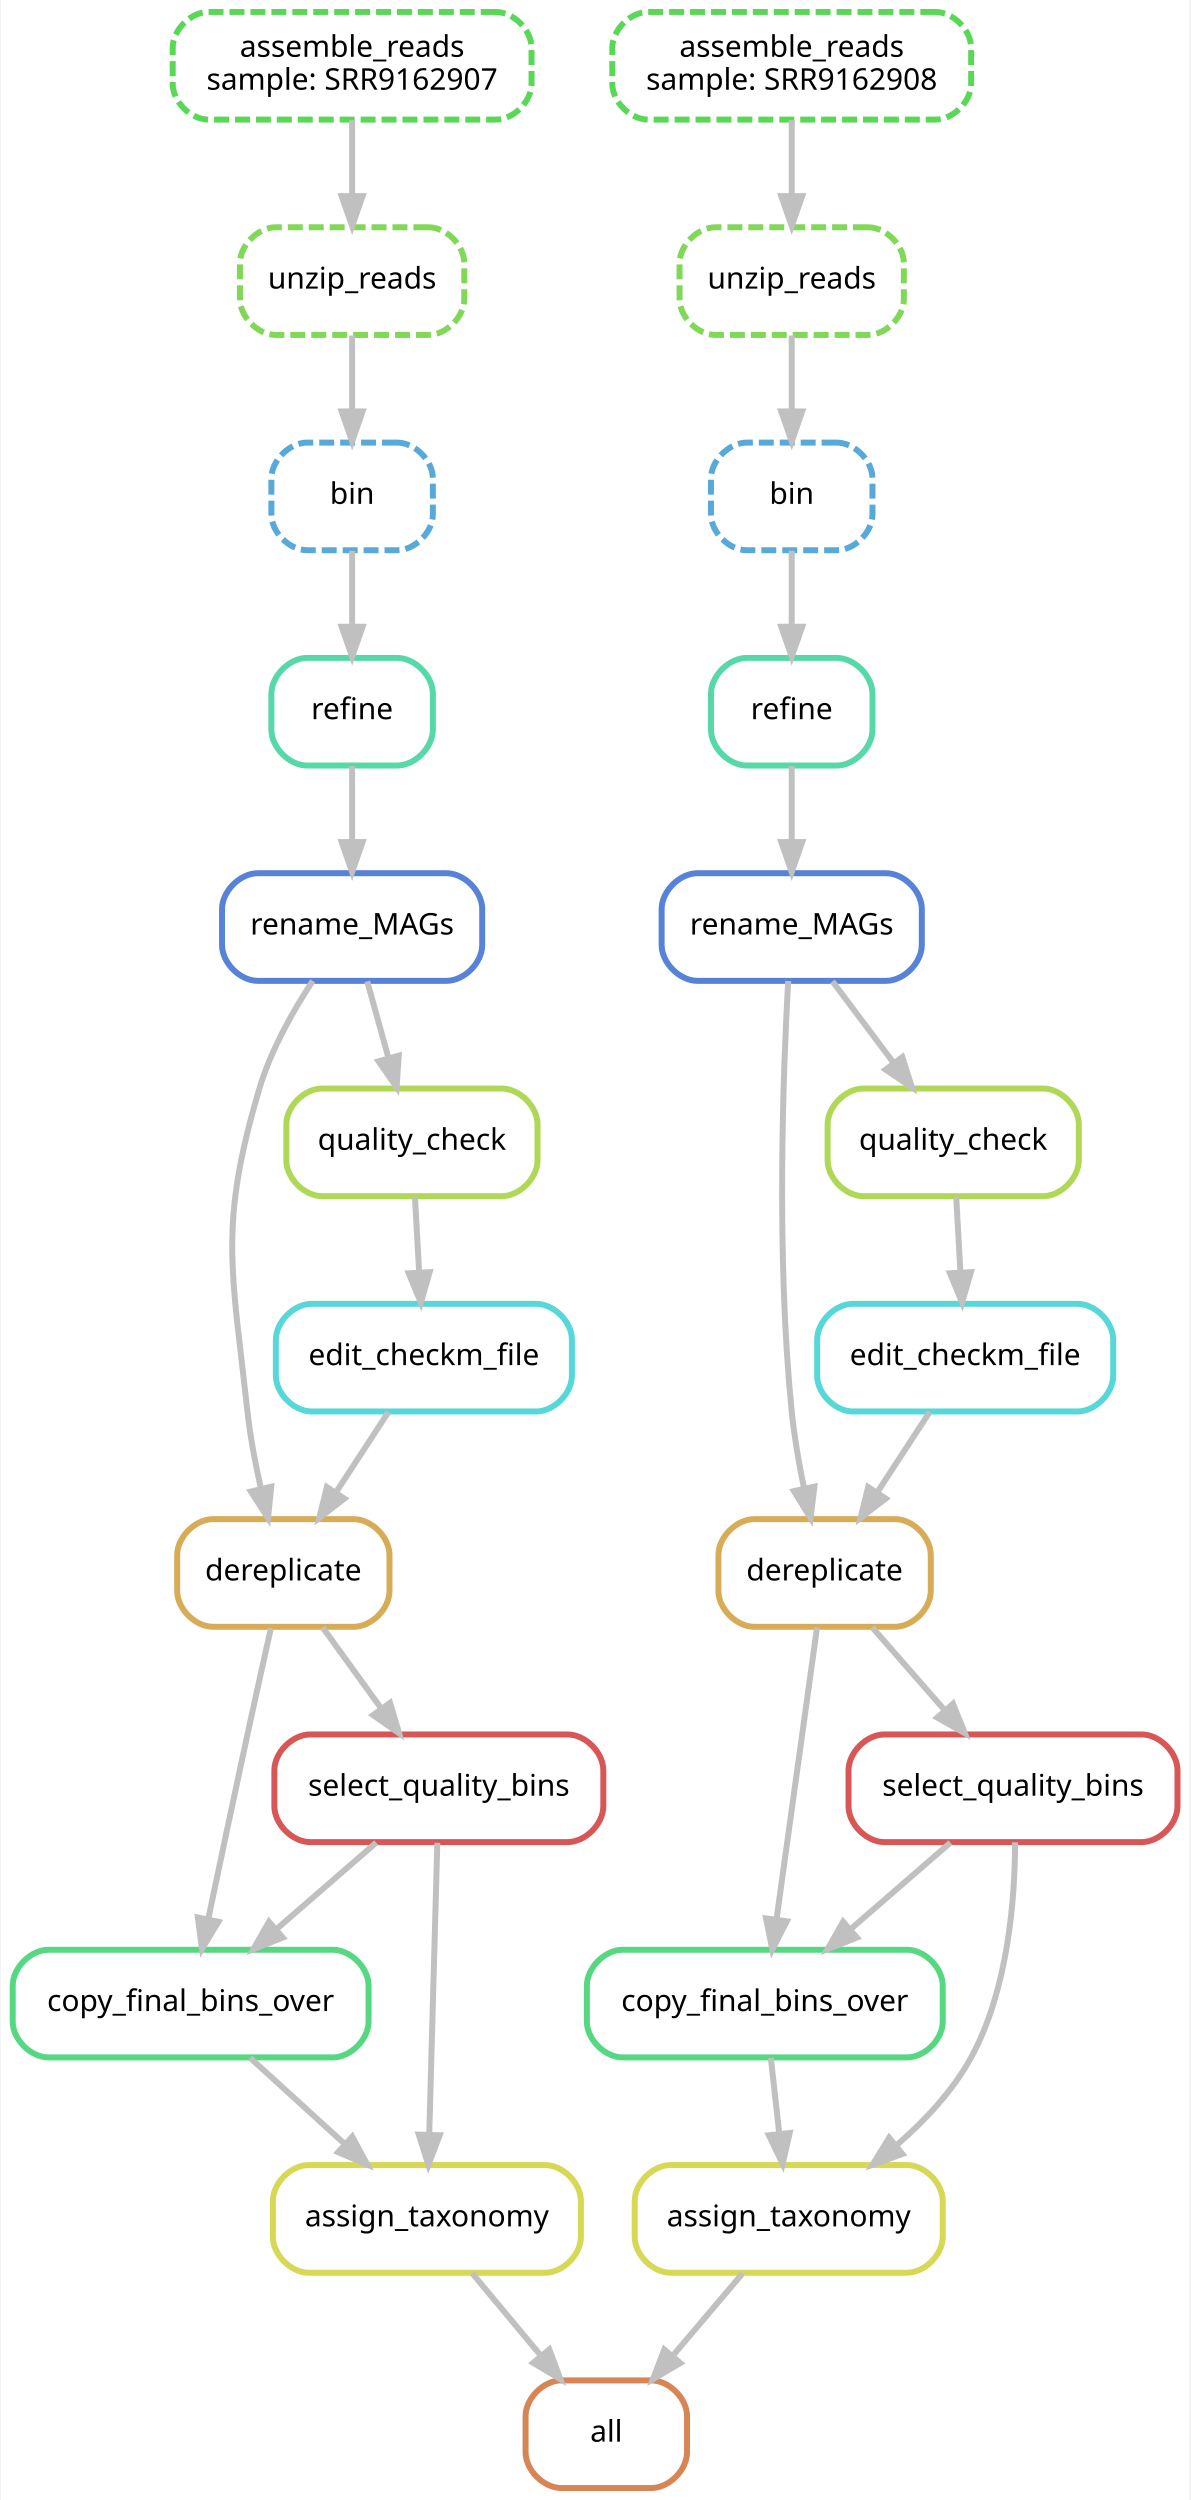
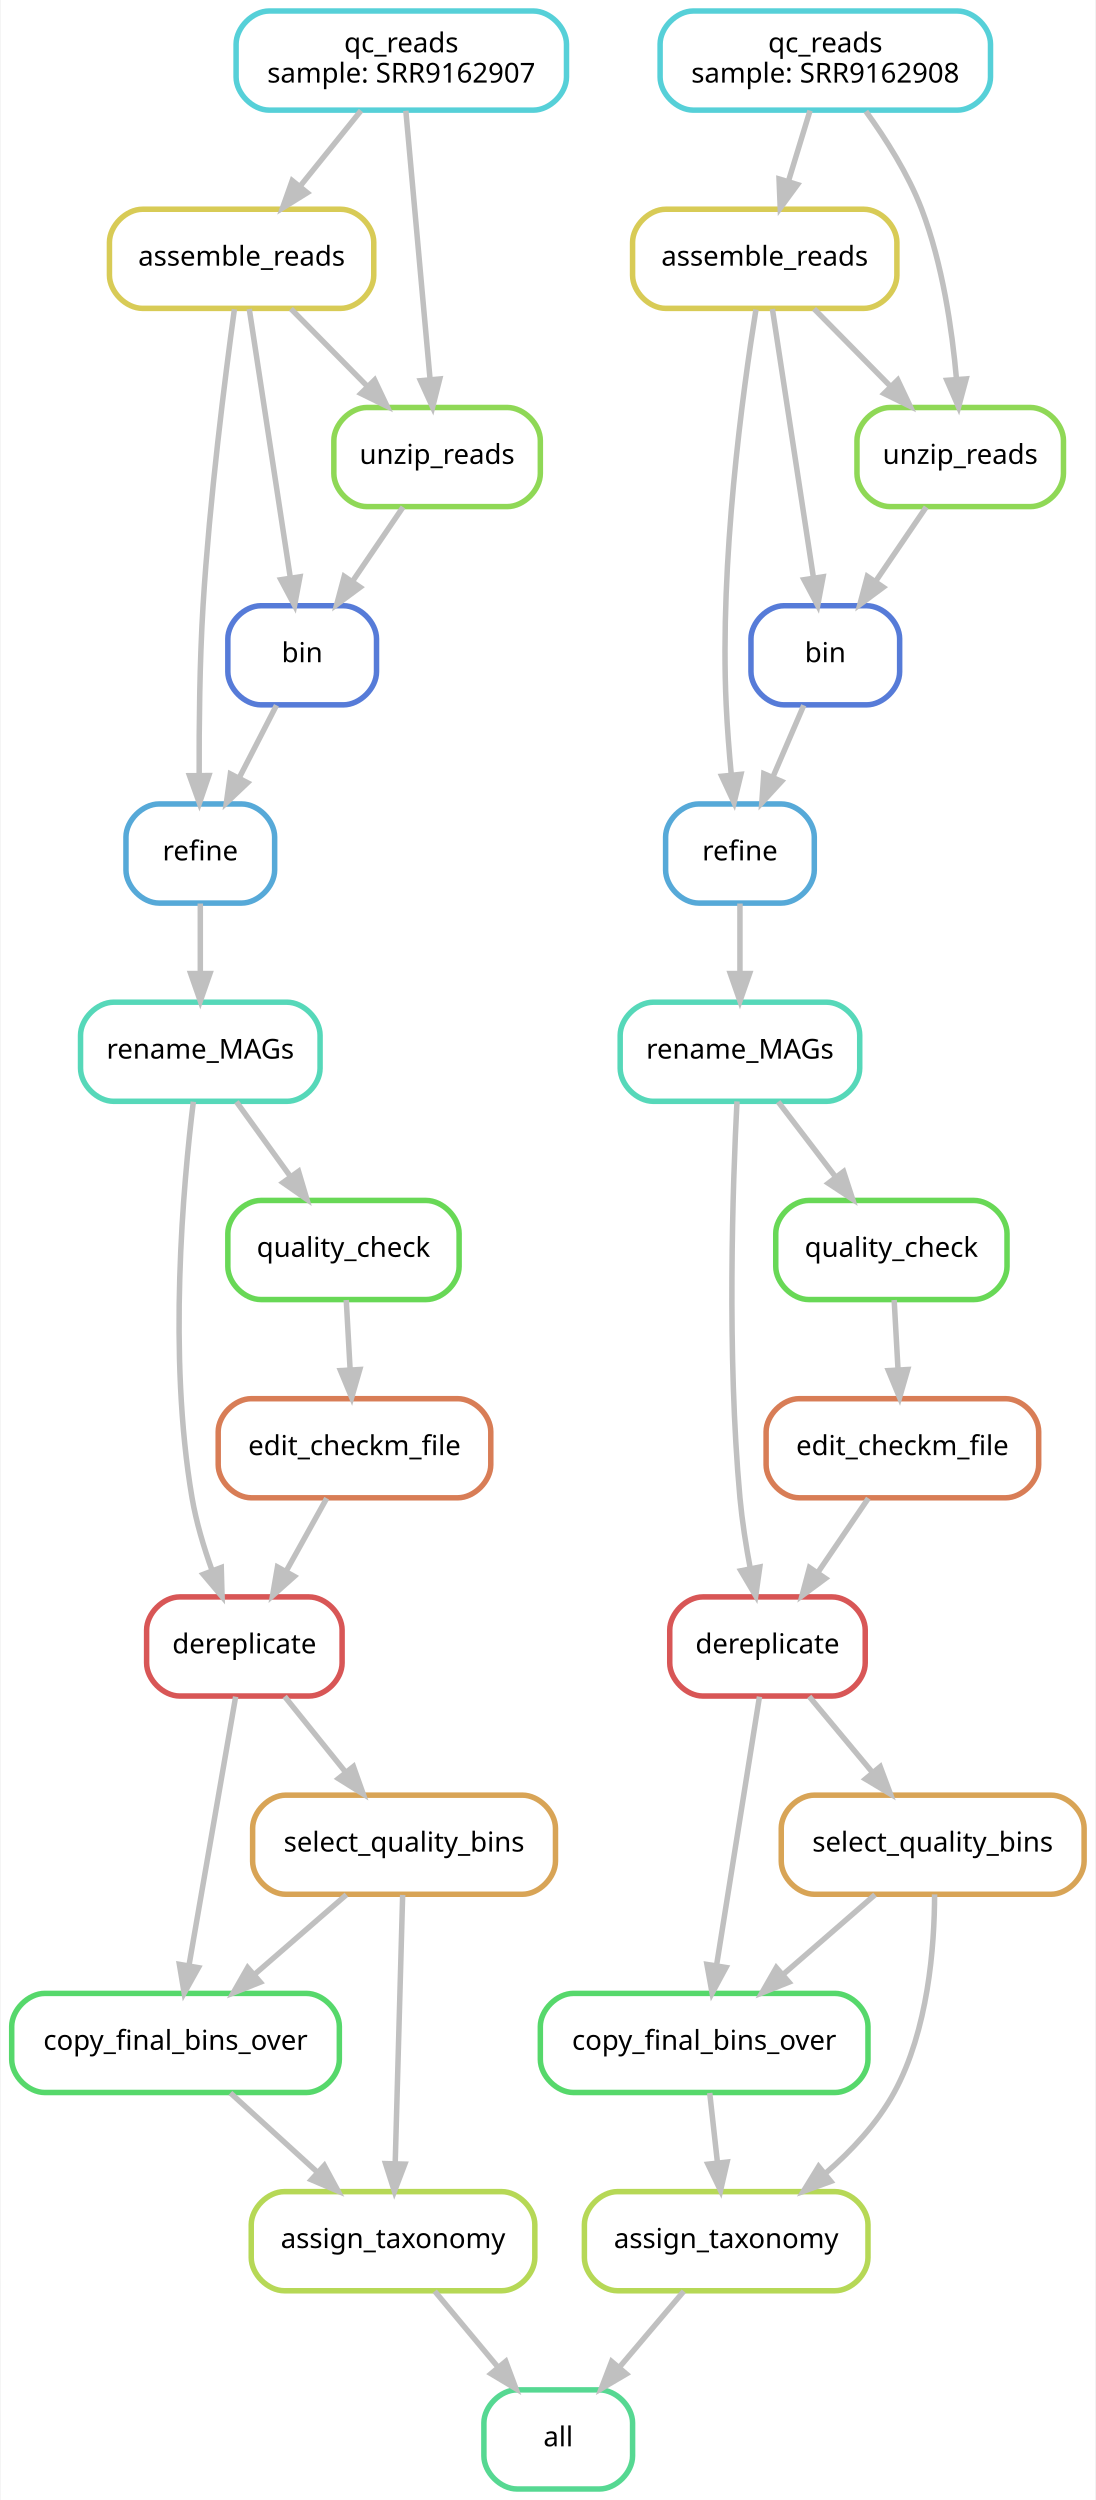
- <svg xmlns="http://www.w3.org/2000/svg" width="398pt" height="836pt" viewBox="0.00 0.00 397.50 836.00">
-   <g id="graph0" class="graph" transform="scale(1 1) rotate(0) translate(4 832)">
-     <polygon fill="#ffffff" stroke="transparent" points="-4,4 -4,-832 393.5,-832 393.5,4 -4,4" />
+ <svg xmlns="http://www.w3.org/2000/svg" width="398pt" height="908pt" viewBox="0.00 0.00 397.50 908.00">
+   <g id="graph0" class="graph" transform="scale(1 1) rotate(0) translate(4 904)">
+     <polygon fill="#ffffff" stroke="transparent" points="-4,4 -4,-904 393.5,-904 393.5,4 -4,4" />
    <g id="node1" class="node">
-       <path fill="none" stroke="#d88556" stroke-width="2" d="M213.5,-36C213.5,-36 183.5,-36 183.5,-36 177.5,-36 171.5,-30 171.5,-24 171.5,-24 171.5,-12 171.5,-12 171.5,-6 177.5,0 183.5,0 183.5,0 213.5,0 213.5,0 219.5,0 225.5,-6 225.5,-12 225.5,-12 225.5,-24 225.5,-24 225.5,-30 219.5,-36 213.5,-36" />
+       <path fill="none" stroke="#56d892" stroke-width="2" d="M213.5,-36C213.5,-36 183.5,-36 183.5,-36 177.5,-36 171.5,-30 171.5,-24 171.5,-24 171.5,-12 171.5,-12 171.5,-6 177.5,0 183.5,0 183.5,0 213.5,0 213.5,0 219.5,0 225.5,-6 225.5,-12 225.5,-12 225.5,-24 225.5,-24 225.5,-30 219.5,-36 213.5,-36" />
      <text text-anchor="middle" x="198.5" y="-15.5" font-family="sans" font-size="10.00" fill="#000000">all</text>
    </g>
    <g id="node2" class="node">
-       <path fill="none" stroke="#d6d856" stroke-width="2" d="M178,-108C178,-108 99,-108 99,-108 93,-108 87,-102 87,-96 87,-96 87,-84 87,-84 87,-78 93,-72 99,-72 99,-72 178,-72 178,-72 184,-72 190,-78 190,-84 190,-84 190,-96 190,-96 190,-102 184,-108 178,-108" />
+       <path fill="none" stroke="#b6d856" stroke-width="2" d="M178,-108C178,-108 99,-108 99,-108 93,-108 87,-102 87,-96 87,-96 87,-84 87,-84 87,-78 93,-72 99,-72 99,-72 178,-72 178,-72 184,-72 190,-78 190,-84 190,-84 190,-96 190,-96 190,-102 184,-108 178,-108" />
      <text text-anchor="middle" x="138.5" y="-87.5" font-family="sans" font-size="10.00" fill="#000000">assign_taxonomy</text>
    </g>
    <g id="edge1" class="edge">
      <path fill="none" stroke="#c0c0c0" stroke-width="2" d="M153.641,-71.831C160.622,-63.454 169.039,-53.353 176.688,-44.175" />
      <polygon fill="#c0c0c0" stroke="#c0c0c0" stroke-width="2" points="179.442,-46.336 183.156,-36.413 174.065,-41.855 179.442,-46.336" />
    </g>
    <g id="node3" class="node">
-       <path fill="none" stroke="#56d882" stroke-width="2" d="M107,-180C107,-180 12,-180 12,-180 6,-180 0,-174 0,-168 0,-168 0,-156 0,-156 0,-150 6,-144 12,-144 12,-144 107,-144 107,-144 113,-144 119,-150 119,-156 119,-156 119,-168 119,-168 119,-174 113,-180 107,-180" />
+       <path fill="none" stroke="#56d86b" stroke-width="2" d="M107,-180C107,-180 12,-180 12,-180 6,-180 0,-174 0,-168 0,-168 0,-156 0,-156 0,-150 6,-144 12,-144 12,-144 107,-144 107,-144 113,-144 119,-150 119,-156 119,-156 119,-168 119,-168 119,-174 113,-180 107,-180" />
      <text text-anchor="middle" x="59.5" y="-159.5" font-family="sans" font-size="10.00" fill="#000000">copy_final_bins_over</text>
    </g>
    <g id="edge3" class="edge">
      <path fill="none" stroke="#c0c0c0" stroke-width="2" d="M79.435,-143.831C88.978,-135.134 100.56,-124.578 110.931,-115.126" />
      <polygon fill="#c0c0c0" stroke="#c0c0c0" stroke-width="2" points="113.538,-117.486 118.571,-108.163 108.823,-112.312 113.538,-117.486" />
    </g>
    <g id="node4" class="node">
-       <path fill="none" stroke="#d8ac56" stroke-width="2" d="M114,-324C114,-324 67,-324 67,-324 61,-324 55,-318 55,-312 55,-312 55,-300 55,-300 55,-294 61,-288 67,-288 67,-288 114,-288 114,-288 120,-288 126,-294 126,-300 126,-300 126,-312 126,-312 126,-318 120,-324 114,-324" />
-       <text text-anchor="middle" x="90.5" y="-303.5" font-family="sans" font-size="10.00" fill="#000000">dereplicate</text>
+       <path fill="none" stroke="#d85656" stroke-width="2" d="M108,-324C108,-324 61,-324 61,-324 55,-324 49,-318 49,-312 49,-312 49,-300 49,-300 49,-294 55,-288 61,-288 61,-288 108,-288 108,-288 114,-288 120,-294 120,-300 120,-300 120,-312 120,-312 120,-318 114,-324 108,-324" />
+       <text text-anchor="middle" x="84.5" y="-303.5" font-family="sans" font-size="10.00" fill="#000000">dereplicate</text>
    </g>
    <g id="edge5" class="edge">
-       <path fill="none" stroke="#c0c0c0" stroke-width="2" d="M86.342,-287.516C84.009,-277.092 81.062,-263.826 78.5,-252 74.047,-231.45 69.149,-208.23 65.441,-190.523" />
-       <polygon fill="#c0c0c0" stroke="#c0c0c0" stroke-width="2" points="68.773,-189.356 63.301,-180.284 61.921,-190.788 68.773,-189.356" />
+       <path fill="none" stroke="#c0c0c0" stroke-width="2" d="M81.334,-287.762C77.051,-263.093 69.371,-218.86 64.356,-189.973" />
+       <polygon fill="#c0c0c0" stroke="#c0c0c0" stroke-width="2" points="67.8,-189.344 62.641,-180.09 60.903,-190.541 67.8,-189.344" />
+     </g>
+     <g id="node13" class="node">
+       <path fill="none" stroke="#d8a456" stroke-width="2" d="M185.5,-252C185.5,-252 99.5,-252 99.5,-252 93.5,-252 87.5,-246 87.5,-240 87.5,-240 87.5,-228 87.5,-228 87.5,-222 93.5,-216 99.5,-216 99.5,-216 185.5,-216 185.5,-216 191.5,-216 197.5,-222 197.5,-228 197.5,-228 197.5,-240 197.5,-240 197.5,-246 191.5,-252 185.5,-252" />
+       <text text-anchor="middle" x="142.5" y="-231.5" font-family="sans" font-size="10.00" fill="#000000">select_quality_bins</text>
+     </g>
+     <g id="edge19" class="edge">
+       <path fill="none" stroke="#c0c0c0" stroke-width="2" d="M99.136,-287.831C105.816,-279.539 113.857,-269.557 121.19,-260.453" />
+       <polygon fill="#c0c0c0" stroke="#c0c0c0" stroke-width="2" points="124.119,-262.397 127.667,-252.413 118.668,-258.005 124.119,-262.397" />
+     </g>
+     <g id="node5" class="node">
+       <path fill="none" stroke="#56d8b9" stroke-width="2" d="M100,-540C100,-540 37,-540 37,-540 31,-540 25,-534 25,-528 25,-528 25,-516 25,-516 25,-510 31,-504 37,-504 37,-504 100,-504 100,-504 106,-504 112,-510 112,-516 112,-516 112,-528 112,-528 112,-534 106,-540 100,-540" />
+       <text text-anchor="middle" x="68.5" y="-519.5" font-family="sans" font-size="10.00" fill="#000000">rename_MAGs</text>
+     </g>
+     <g id="edge7" class="edge">
+       <path fill="none" stroke="#c0c0c0" stroke-width="2" d="M65.974,-503.855C62.267,-473.724 56.691,-411.575 65.5,-360 66.999,-351.224 69.775,-341.978 72.751,-333.666" />
+       <polygon fill="#c0c0c0" stroke="#c0c0c0" stroke-width="2" points="76.113,-334.674 76.408,-324.084 69.573,-332.178 76.113,-334.674" />
    </g>
    <g id="node12" class="node">
-       <path fill="none" stroke="#d85656" stroke-width="2" d="M185.5,-252C185.5,-252 99.5,-252 99.5,-252 93.5,-252 87.5,-246 87.5,-240 87.5,-240 87.5,-228 87.5,-228 87.5,-222 93.5,-216 99.5,-216 99.5,-216 185.5,-216 185.5,-216 191.5,-216 197.5,-222 197.5,-228 197.5,-228 197.5,-240 197.5,-240 197.5,-246 191.5,-252 185.5,-252" />
-       <text text-anchor="middle" x="142.5" y="-231.5" font-family="sans" font-size="10.00" fill="#000000">select_quality_bins</text>
+       <path fill="none" stroke="#68d856" stroke-width="2" d="M150.5,-468C150.5,-468 90.5,-468 90.5,-468 84.5,-468 78.5,-462 78.5,-456 78.5,-456 78.5,-444 78.5,-444 78.5,-438 84.5,-432 90.5,-432 90.5,-432 150.5,-432 150.5,-432 156.5,-432 162.5,-438 162.5,-444 162.5,-444 162.5,-456 162.5,-456 162.5,-462 156.5,-468 150.5,-468" />
+       <text text-anchor="middle" x="120.5" y="-447.5" font-family="sans" font-size="10.00" fill="#000000">quality_check</text>
+     </g>
+     <g id="edge18" class="edge">
+       <path fill="none" stroke="#c0c0c0" stroke-width="2" d="M81.622,-503.831C87.55,-495.623 94.673,-485.761 101.193,-476.732" />
+       <polygon fill="#c0c0c0" stroke="#c0c0c0" stroke-width="2" points="104.184,-478.569 107.201,-468.413 98.509,-474.471 104.184,-478.569" />
+     </g>
+     <g id="node6" class="node">
+       <path fill="none" stroke="#56a9d8" stroke-width="2" d="M83.5,-612C83.5,-612 53.5,-612 53.5,-612 47.5,-612 41.5,-606 41.5,-600 41.5,-600 41.5,-588 41.5,-588 41.5,-582 47.5,-576 53.5,-576 53.5,-576 83.5,-576 83.5,-576 89.5,-576 95.5,-582 95.5,-588 95.5,-588 95.5,-600 95.5,-600 95.5,-606 89.5,-612 83.5,-612" />
+       <text text-anchor="middle" x="68.5" y="-591.5" font-family="sans" font-size="10.00" fill="#000000">refine</text>
+     </g>
+     <g id="edge9" class="edge">
+       <path fill="none" stroke="#c0c0c0" stroke-width="2" d="M68.5,-575.831C68.5,-568.131 68.5,-558.974 68.5,-550.417" />
+       <polygon fill="#c0c0c0" stroke="#c0c0c0" stroke-width="2" points="72,-550.413 68.5,-540.413 65,-550.413 72,-550.413" />
+     </g>
+     <g id="node7" class="node">
+       <path fill="none" stroke="#567bd8" stroke-width="2" d="M120.5,-684C120.5,-684 90.5,-684 90.5,-684 84.5,-684 78.5,-678 78.5,-672 78.5,-672 78.5,-660 78.5,-660 78.5,-654 84.5,-648 90.5,-648 90.5,-648 120.5,-648 120.5,-648 126.5,-648 132.5,-654 132.5,-660 132.5,-660 132.5,-672 132.5,-672 132.5,-678 126.5,-684 120.5,-684" />
+       <text text-anchor="middle" x="105.5" y="-663.5" font-family="sans" font-size="10.00" fill="#000000">bin</text>
+     </g>
+     <g id="edge10" class="edge">
+       <path fill="none" stroke="#c0c0c0" stroke-width="2" d="M96.163,-647.831C92.076,-639.877 87.19,-630.369 82.669,-621.572" />
+       <polygon fill="#c0c0c0" stroke="#c0c0c0" stroke-width="2" points="85.646,-619.708 77.962,-612.413 79.42,-622.907 85.646,-619.708" />
+     </g>
+     <g id="node8" class="node">
+       <path fill="none" stroke="#d8cb56" stroke-width="2" d="M119.5,-828C119.5,-828 47.5,-828 47.5,-828 41.5,-828 35.5,-822 35.5,-816 35.5,-816 35.5,-804 35.5,-804 35.5,-798 41.5,-792 47.5,-792 47.5,-792 119.5,-792 119.5,-792 125.5,-792 131.5,-798 131.5,-804 131.5,-804 131.5,-816 131.5,-816 131.5,-822 125.5,-828 119.5,-828" />
+       <text text-anchor="middle" x="83.5" y="-807.5" font-family="sans" font-size="10.00" fill="#000000">assemble_reads</text>
+     </g>
+     <g id="edge11" class="edge">
+       <path fill="none" stroke="#c0c0c0" stroke-width="2" d="M80.886,-791.686C77.525,-767.209 71.844,-722.446 69.5,-684 68.248,-663.463 68.019,-640.243 68.093,-622.533" />
+       <polygon fill="#c0c0c0" stroke="#c0c0c0" stroke-width="2" points="71.594,-622.317 68.171,-612.291 64.594,-622.264 71.594,-622.317" />
+     </g>
+     <g id="edge12" class="edge">
+       <path fill="none" stroke="#c0c0c0" stroke-width="2" d="M86.286,-791.762C90.039,-767.201 96.754,-723.247 101.168,-694.354" />
+       <polygon fill="#c0c0c0" stroke="#c0c0c0" stroke-width="2" points="104.686,-694.504 102.736,-684.09 97.766,-693.446 104.686,-694.504" />
+     </g>
+     <g id="node10" class="node">
+       <path fill="none" stroke="#8fd856" stroke-width="2" d="M180,-756C180,-756 129,-756 129,-756 123,-756 117,-750 117,-744 117,-744 117,-732 117,-732 117,-726 123,-720 129,-720 129,-720 180,-720 180,-720 186,-720 192,-726 192,-732 192,-732 192,-744 192,-744 192,-750 186,-756 180,-756" />
+       <text text-anchor="middle" x="154.5" y="-735.5" font-family="sans" font-size="10.00" fill="#000000">unzip_reads</text>
+     </g>
+     <g id="edge16" class="edge">
+       <path fill="none" stroke="#c0c0c0" stroke-width="2" d="M101.416,-791.831C109.844,-783.285 120.041,-772.944 129.236,-763.62" />
+       <polygon fill="#c0c0c0" stroke="#c0c0c0" stroke-width="2" points="131.813,-765.991 136.343,-756.413 126.829,-761.076 131.813,-765.991" />
+     </g>
+     <g id="node9" class="node">
+       <path fill="none" stroke="#56d0d8" stroke-width="2" d="M189.5,-900C189.5,-900 93.5,-900 93.5,-900 87.5,-900 81.5,-894 81.5,-888 81.5,-888 81.5,-876 81.5,-876 81.5,-870 87.5,-864 93.5,-864 93.5,-864 189.5,-864 189.5,-864 195.5,-864 201.5,-870 201.5,-876 201.5,-876 201.5,-888 201.5,-888 201.5,-894 195.5,-900 189.5,-900" />
+       <text text-anchor="middle" x="141.5" y="-885" font-family="sans" font-size="10.00" fill="#000000">qc_reads</text>
+       <text text-anchor="middle" x="141.5" y="-874" font-family="sans" font-size="10.00" fill="#000000">sample: SRR9162907</text>
+     </g>
+     <g id="edge14" class="edge">
+       <path fill="none" stroke="#c0c0c0" stroke-width="2" d="M126.864,-863.831C120.184,-855.539 112.143,-845.557 104.81,-836.453" />
+       <polygon fill="#c0c0c0" stroke="#c0c0c0" stroke-width="2" points="107.332,-834.005 98.333,-828.413 101.881,-838.396 107.332,-834.005" />
    </g>
    <g id="edge15" class="edge">
-       <path fill="none" stroke="#c0c0c0" stroke-width="2" d="M103.622,-287.831C109.55,-279.623 116.673,-269.761 123.193,-260.732" />
-       <polygon fill="#c0c0c0" stroke="#c0c0c0" stroke-width="2" points="126.184,-262.569 129.202,-252.413 120.509,-258.471 126.184,-262.569" />
-     </g>
-     <g id="node5" class="node">
-       <path fill="none" stroke="#5682d8" stroke-width="2" d="M145,-540C145,-540 82,-540 82,-540 76,-540 70,-534 70,-528 70,-528 70,-516 70,-516 70,-510 76,-504 82,-504 82,-504 145,-504 145,-504 151,-504 157,-510 157,-516 157,-516 157,-528 157,-528 157,-534 151,-540 145,-540" />
-       <text text-anchor="middle" x="113.5" y="-519.5" font-family="sans" font-size="10.00" fill="#000000">rename_MAGs</text>
-     </g>
-     <g id="edge7" class="edge">
-       <path fill="none" stroke="#c0c0c0" stroke-width="2" d="M100.314,-503.985C93.704,-493.922 86.311,-480.851 82.5,-468 68.842,-421.95 73.259,-407.746 78.5,-360 79.428,-351.543 81.151,-342.471 83.008,-334.225" />
-       <polygon fill="#c0c0c0" stroke="#c0c0c0" stroke-width="2" points="86.453,-334.868 85.381,-324.327 79.646,-333.236 86.453,-334.868" />
+       <path fill="none" stroke="#c0c0c0" stroke-width="2" d="M143.147,-863.762C145.364,-839.201 149.332,-795.247 151.94,-766.354" />
+       <polygon fill="#c0c0c0" stroke="#c0c0c0" stroke-width="2" points="155.453,-766.364 152.867,-756.09 148.482,-765.734 155.453,-766.364" />
+     </g>
+     <g id="edge13" class="edge">
+       <path fill="none" stroke="#c0c0c0" stroke-width="2" d="M142.135,-719.831C136.549,-711.623 129.837,-701.761 123.693,-692.732" />
+       <polygon fill="#c0c0c0" stroke="#c0c0c0" stroke-width="2" points="126.551,-690.711 118.031,-684.413 120.764,-694.65 126.551,-690.711" />
    </g>
    <g id="node11" class="node">
-       <path fill="none" stroke="#afd856" stroke-width="2" d="M163.5,-468C163.5,-468 103.5,-468 103.5,-468 97.5,-468 91.5,-462 91.5,-456 91.5,-456 91.5,-444 91.5,-444 91.5,-438 97.5,-432 103.5,-432 103.5,-432 163.5,-432 163.5,-432 169.5,-432 175.5,-438 175.5,-444 175.5,-444 175.5,-456 175.5,-456 175.5,-462 169.5,-468 163.5,-468" />
-       <text text-anchor="middle" x="133.5" y="-447.5" font-family="sans" font-size="10.00" fill="#000000">quality_check</text>
-     </g>
-     <g id="edge14" class="edge">
-       <path fill="none" stroke="#c0c0c0" stroke-width="2" d="M118.547,-503.831C120.709,-496.046 123.285,-486.773 125.685,-478.135" />
-       <polygon fill="#c0c0c0" stroke="#c0c0c0" stroke-width="2" points="129.081,-478.985 128.385,-468.413 122.336,-477.112 129.081,-478.985" />
-     </g>
-     <g id="node6" class="node">
-       <path fill="none" stroke="#56d8a9" stroke-width="2" d="M128.5,-612C128.5,-612 98.5,-612 98.5,-612 92.5,-612 86.5,-606 86.5,-600 86.5,-600 86.5,-588 86.5,-588 86.5,-582 92.5,-576 98.5,-576 98.5,-576 128.5,-576 128.5,-576 134.5,-576 140.5,-582 140.5,-588 140.5,-588 140.5,-600 140.5,-600 140.5,-606 134.5,-612 128.5,-612" />
-       <text text-anchor="middle" x="113.5" y="-591.5" font-family="sans" font-size="10.00" fill="#000000">refine</text>
-     </g>
-     <g id="edge9" class="edge">
-       <path fill="none" stroke="#c0c0c0" stroke-width="2" d="M113.5,-575.831C113.5,-568.131 113.5,-558.974 113.5,-550.417" />
-       <polygon fill="#c0c0c0" stroke="#c0c0c0" stroke-width="2" points="117,-550.413 113.5,-540.413 110,-550.413 117,-550.413" />
-     </g>
-     <g id="node7" class="node">
-       <path fill="none" stroke="#56a9d8" stroke-width="2" stroke-dasharray="5,2" d="M128.5,-684C128.5,-684 98.5,-684 98.5,-684 92.5,-684 86.5,-678 86.5,-672 86.5,-672 86.5,-660 86.5,-660 86.5,-654 92.5,-648 98.5,-648 98.5,-648 128.5,-648 128.5,-648 134.5,-648 140.5,-654 140.5,-660 140.5,-660 140.5,-672 140.5,-672 140.5,-678 134.5,-684 128.5,-684" />
-       <text text-anchor="middle" x="113.5" y="-663.5" font-family="sans" font-size="10.00" fill="#000000">bin</text>
-     </g>
-     <g id="edge10" class="edge">
-       <path fill="none" stroke="#c0c0c0" stroke-width="2" d="M113.5,-647.831C113.5,-640.131 113.5,-630.974 113.5,-622.417" />
-       <polygon fill="#c0c0c0" stroke="#c0c0c0" stroke-width="2" points="117,-622.413 113.5,-612.413 110,-622.413 117,-622.413" />
-     </g>
-     <g id="node8" class="node">
-       <path fill="none" stroke="#80d856" stroke-width="2" stroke-dasharray="5,2" d="M139,-756C139,-756 88,-756 88,-756 82,-756 76,-750 76,-744 76,-744 76,-732 76,-732 76,-726 82,-720 88,-720 88,-720 139,-720 139,-720 145,-720 151,-726 151,-732 151,-732 151,-744 151,-744 151,-750 145,-756 139,-756" />
-       <text text-anchor="middle" x="113.5" y="-735.5" font-family="sans" font-size="10.00" fill="#000000">unzip_reads</text>
-     </g>
-     <g id="edge11" class="edge">
-       <path fill="none" stroke="#c0c0c0" stroke-width="2" d="M113.5,-719.831C113.5,-712.131 113.5,-702.974 113.5,-694.417" />
-       <polygon fill="#c0c0c0" stroke="#c0c0c0" stroke-width="2" points="117,-694.413 113.5,-684.413 110,-694.413 117,-694.413" />
-     </g>
-     <g id="node9" class="node">
-       <path fill="none" stroke="#59d856" stroke-width="2" stroke-dasharray="5,2" d="M161.5,-828C161.5,-828 65.5,-828 65.5,-828 59.5,-828 53.5,-822 53.5,-816 53.5,-816 53.5,-804 53.5,-804 53.5,-798 59.5,-792 65.5,-792 65.5,-792 161.5,-792 161.5,-792 167.5,-792 173.5,-798 173.5,-804 173.5,-804 173.5,-816 173.5,-816 173.5,-822 167.5,-828 161.5,-828" />
-       <text text-anchor="middle" x="113.5" y="-813" font-family="sans" font-size="10.00" fill="#000000">assemble_reads</text>
-       <text text-anchor="middle" x="113.5" y="-802" font-family="sans" font-size="10.00" fill="#000000">sample: SRR9162907</text>
-     </g>
-     <g id="edge12" class="edge">
-       <path fill="none" stroke="#c0c0c0" stroke-width="2" d="M113.5,-791.831C113.5,-784.131 113.5,-774.974 113.5,-766.417" />
-       <polygon fill="#c0c0c0" stroke="#c0c0c0" stroke-width="2" points="117,-766.413 113.5,-756.413 110,-766.413 117,-766.413" />
-     </g>
-     <g id="node10" class="node">
-       <path fill="none" stroke="#56d8d8" stroke-width="2" d="M175,-396C175,-396 100,-396 100,-396 94,-396 88,-390 88,-384 88,-384 88,-372 88,-372 88,-366 94,-360 100,-360 100,-360 175,-360 175,-360 181,-360 187,-366 187,-372 187,-372 187,-384 187,-384 187,-390 181,-396 175,-396" />
-       <text text-anchor="middle" x="137.5" y="-375.5" font-family="sans" font-size="10.00" fill="#000000">edit_checkm_file</text>
+       <path fill="none" stroke="#d87d56" stroke-width="2" d="M162,-396C162,-396 87,-396 87,-396 81,-396 75,-390 75,-384 75,-384 75,-372 75,-372 75,-366 81,-360 87,-360 87,-360 162,-360 162,-360 168,-360 174,-366 174,-372 174,-372 174,-384 174,-384 174,-390 168,-396 162,-396" />
+       <text text-anchor="middle" x="124.5" y="-375.5" font-family="sans" font-size="10.00" fill="#000000">edit_checkm_file</text>
    </g>
    <g id="edge8" class="edge">
-       <path fill="none" stroke="#c0c0c0" stroke-width="2" d="M125.64,-359.831C120.337,-351.708 113.976,-341.964 108.133,-333.012" />
-       <polygon fill="#c0c0c0" stroke="#c0c0c0" stroke-width="2" points="110.917,-330.874 102.52,-324.413 105.055,-334.7 110.917,-330.874" />
-     </g>
-     <g id="edge13" class="edge">
-       <path fill="none" stroke="#c0c0c0" stroke-width="2" d="M134.509,-431.831C134.937,-424.131 135.446,-414.974 135.921,-406.417" />
-       <polygon fill="#c0c0c0" stroke="#c0c0c0" stroke-width="2" points="139.417,-406.592 136.477,-396.413 132.428,-406.204 139.417,-406.592" />
+       <path fill="none" stroke="#c0c0c0" stroke-width="2" d="M114.406,-359.831C109.94,-351.793 104.593,-342.167 99.662,-333.292" />
+       <polygon fill="#c0c0c0" stroke="#c0c0c0" stroke-width="2" points="102.646,-331.455 94.73,-324.413 96.526,-334.855 102.646,-331.455" />
+     </g>
+     <g id="edge17" class="edge">
+       <path fill="none" stroke="#c0c0c0" stroke-width="2" d="M121.509,-431.831C121.937,-424.131 122.446,-414.974 122.921,-406.417" />
+       <polygon fill="#c0c0c0" stroke="#c0c0c0" stroke-width="2" points="126.417,-406.592 123.477,-396.413 119.428,-406.204 126.417,-406.592" />
    </g>
    <g id="edge4" class="edge">
      <path fill="none" stroke="#c0c0c0" stroke-width="2" d="M141.993,-215.762C141.311,-191.201 140.09,-147.247 139.288,-118.354" />
      <polygon fill="#c0c0c0" stroke="#c0c0c0" stroke-width="2" points="142.779,-117.989 139.002,-108.09 135.782,-118.183 142.779,-117.989" />
    </g>
    <g id="edge6" class="edge">
      <path fill="none" stroke="#c0c0c0" stroke-width="2" d="M121.556,-215.831C111.431,-207.048 99.122,-196.371 88.145,-186.849" />
      <polygon fill="#c0c0c0" stroke="#c0c0c0" stroke-width="2" points="90.285,-184.072 80.438,-180.163 85.698,-189.359 90.285,-184.072" />
    </g>
-     <g id="node13" class="node">
-       <path fill="none" stroke="#d6d856" stroke-width="2" d="M299,-108C299,-108 220,-108 220,-108 214,-108 208,-102 208,-96 208,-96 208,-84 208,-84 208,-78 214,-72 220,-72 220,-72 299,-72 299,-72 305,-72 311,-78 311,-84 311,-84 311,-96 311,-96 311,-102 305,-108 299,-108" />
+     <g id="node14" class="node">
+       <path fill="none" stroke="#b6d856" stroke-width="2" d="M299,-108C299,-108 220,-108 220,-108 214,-108 208,-102 208,-96 208,-96 208,-84 208,-84 208,-78 214,-72 220,-72 220,-72 299,-72 299,-72 305,-72 311,-78 311,-84 311,-84 311,-96 311,-96 311,-102 305,-108 299,-108" />
      <text text-anchor="middle" x="259.5" y="-87.5" font-family="sans" font-size="10.00" fill="#000000">assign_taxonomy</text>
    </g>
    <g id="edge2" class="edge">
      <path fill="none" stroke="#c0c0c0" stroke-width="2" d="M244.107,-71.831C237.01,-63.454 228.452,-53.353 220.676,-44.175" />
      <polygon fill="#c0c0c0" stroke="#c0c0c0" stroke-width="2" points="223.235,-41.781 214.1,-36.413 217.894,-46.306 223.235,-41.781" />
    </g>
-     <g id="node14" class="node">
-       <path fill="none" stroke="#56d882" stroke-width="2" d="M299,-180C299,-180 204,-180 204,-180 198,-180 192,-174 192,-168 192,-168 192,-156 192,-156 192,-150 198,-144 204,-144 204,-144 299,-144 299,-144 305,-144 311,-150 311,-156 311,-156 311,-168 311,-168 311,-174 305,-180 299,-180" />
+     <g id="node15" class="node">
+       <path fill="none" stroke="#56d86b" stroke-width="2" d="M299,-180C299,-180 204,-180 204,-180 198,-180 192,-174 192,-168 192,-168 192,-156 192,-156 192,-150 198,-144 204,-144 204,-144 299,-144 299,-144 305,-144 311,-150 311,-156 311,-156 311,-168 311,-168 311,-174 305,-180 299,-180" />
      <text text-anchor="middle" x="251.5" y="-159.5" font-family="sans" font-size="10.00" fill="#000000">copy_final_bins_over</text>
    </g>
-     <g id="edge16" class="edge">
+     <g id="edge20" class="edge">
      <path fill="none" stroke="#c0c0c0" stroke-width="2" d="M253.519,-143.831C254.374,-136.131 255.392,-126.974 256.343,-118.417" />
      <polygon fill="#c0c0c0" stroke="#c0c0c0" stroke-width="2" points="259.828,-118.739 257.454,-108.413 252.871,-117.966 259.828,-118.739" />
    </g>
-     <g id="node15" class="node">
-       <path fill="none" stroke="#d8ac56" stroke-width="2" d="M295,-324C295,-324 248,-324 248,-324 242,-324 236,-318 236,-312 236,-312 236,-300 236,-300 236,-294 242,-288 248,-288 248,-288 295,-288 295,-288 301,-288 307,-294 307,-300 307,-300 307,-312 307,-312 307,-318 301,-324 295,-324" />
-       <text text-anchor="middle" x="271.5" y="-303.5" font-family="sans" font-size="10.00" fill="#000000">dereplicate</text>
-     </g>
-     <g id="edge18" class="edge">
-       <path fill="none" stroke="#c0c0c0" stroke-width="2" d="M268.967,-287.762C265.556,-263.201 259.451,-219.247 255.438,-190.354" />
-       <polygon fill="#c0c0c0" stroke="#c0c0c0" stroke-width="2" points="258.855,-189.513 254.012,-180.09 251.922,-190.476 258.855,-189.513" />
+     <g id="node16" class="node">
+       <path fill="none" stroke="#d85656" stroke-width="2" d="M298,-324C298,-324 251,-324 251,-324 245,-324 239,-318 239,-312 239,-312 239,-300 239,-300 239,-294 245,-288 251,-288 251,-288 298,-288 298,-288 304,-288 310,-294 310,-300 310,-300 310,-312 310,-312 310,-318 304,-324 298,-324" />
+       <text text-anchor="middle" x="274.5" y="-303.5" font-family="sans" font-size="10.00" fill="#000000">dereplicate</text>
+     </g>
+     <g id="edge22" class="edge">
+       <path fill="none" stroke="#c0c0c0" stroke-width="2" d="M271.587,-287.762C267.647,-263.093 260.582,-218.86 255.968,-189.973" />
+       <polygon fill="#c0c0c0" stroke="#c0c0c0" stroke-width="2" points="259.423,-189.412 254.389,-180.09 252.51,-190.517 259.423,-189.412" />
+     </g>
+     <g id="node25" class="node">
+       <path fill="none" stroke="#d8a456" stroke-width="2" d="M377.5,-252C377.5,-252 291.5,-252 291.5,-252 285.5,-252 279.5,-246 279.5,-240 279.5,-240 279.5,-228 279.5,-228 279.5,-222 285.5,-216 291.5,-216 291.5,-216 377.5,-216 377.5,-216 383.5,-216 389.5,-222 389.5,-228 389.5,-228 389.5,-240 389.5,-240 389.5,-246 383.5,-252 377.5,-252" />
+       <text text-anchor="middle" x="334.5" y="-231.5" font-family="sans" font-size="10.00" fill="#000000">select_quality_bins</text>
+     </g>
+     <g id="edge36" class="edge">
+       <path fill="none" stroke="#c0c0c0" stroke-width="2" d="M289.64,-287.831C296.622,-279.454 305.039,-269.353 312.688,-260.175" />
+       <polygon fill="#c0c0c0" stroke="#c0c0c0" stroke-width="2" points="315.442,-262.336 319.156,-252.413 310.065,-257.855 315.442,-262.336" />
+     </g>
+     <g id="node17" class="node">
+       <path fill="none" stroke="#56d8b9" stroke-width="2" d="M296,-540C296,-540 233,-540 233,-540 227,-540 221,-534 221,-528 221,-528 221,-516 221,-516 221,-510 227,-504 233,-504 233,-504 296,-504 296,-504 302,-504 308,-510 308,-516 308,-516 308,-528 308,-528 308,-534 302,-540 296,-540" />
+       <text text-anchor="middle" x="264.5" y="-519.5" font-family="sans" font-size="10.00" fill="#000000">rename_MAGs</text>
+     </g>
+     <g id="edge24" class="edge">
+       <path fill="none" stroke="#c0c0c0" stroke-width="2" d="M263.427,-503.971C261.884,-474.007 259.717,-412.093 264.5,-360 265.272,-351.589 266.708,-342.532 268.255,-334.284" />
+       <polygon fill="#c0c0c0" stroke="#c0c0c0" stroke-width="2" points="271.707,-334.87 270.233,-324.378 264.842,-333.499 271.707,-334.87" />
+     </g>
+     <g id="node24" class="node">
+       <path fill="none" stroke="#68d856" stroke-width="2" d="M349.5,-468C349.5,-468 289.5,-468 289.5,-468 283.5,-468 277.5,-462 277.5,-456 277.5,-456 277.5,-444 277.5,-444 277.5,-438 283.5,-432 289.5,-432 289.5,-432 349.5,-432 349.5,-432 355.5,-432 361.5,-438 361.5,-444 361.5,-444 361.5,-456 361.5,-456 361.5,-462 355.5,-468 349.5,-468" />
+       <text text-anchor="middle" x="319.5" y="-447.5" font-family="sans" font-size="10.00" fill="#000000">quality_check</text>
+     </g>
+     <g id="edge35" class="edge">
+       <path fill="none" stroke="#c0c0c0" stroke-width="2" d="M278.379,-503.831C284.714,-495.539 292.338,-485.557 299.293,-476.453" />
+       <polygon fill="#c0c0c0" stroke="#c0c0c0" stroke-width="2" points="302.145,-478.485 305.434,-468.413 296.582,-474.235 302.145,-478.485" />
+     </g>
+     <g id="node18" class="node">
+       <path fill="none" stroke="#56a9d8" stroke-width="2" d="M279.5,-612C279.5,-612 249.5,-612 249.5,-612 243.5,-612 237.5,-606 237.5,-600 237.5,-600 237.5,-588 237.5,-588 237.5,-582 243.5,-576 249.5,-576 249.5,-576 279.5,-576 279.5,-576 285.5,-576 291.5,-582 291.5,-588 291.5,-588 291.5,-600 291.5,-600 291.5,-606 285.5,-612 279.5,-612" />
+       <text text-anchor="middle" x="264.5" y="-591.5" font-family="sans" font-size="10.00" fill="#000000">refine</text>
+     </g>
+     <g id="edge26" class="edge">
+       <path fill="none" stroke="#c0c0c0" stroke-width="2" d="M264.5,-575.831C264.5,-568.131 264.5,-558.974 264.5,-550.417" />
+       <polygon fill="#c0c0c0" stroke="#c0c0c0" stroke-width="2" points="268,-550.413 264.5,-540.413 261,-550.413 268,-550.413" />
+     </g>
+     <g id="node19" class="node">
+       <path fill="none" stroke="#567bd8" stroke-width="2" d="M310.5,-684C310.5,-684 280.5,-684 280.5,-684 274.5,-684 268.5,-678 268.5,-672 268.5,-672 268.5,-660 268.5,-660 268.5,-654 274.5,-648 280.5,-648 280.5,-648 310.5,-648 310.5,-648 316.5,-648 322.5,-654 322.5,-660 322.5,-660 322.5,-672 322.5,-672 322.5,-678 316.5,-684 310.5,-684" />
+       <text text-anchor="middle" x="295.5" y="-663.5" font-family="sans" font-size="10.00" fill="#000000">bin</text>
+     </g>
+     <g id="edge27" class="edge">
+       <path fill="none" stroke="#c0c0c0" stroke-width="2" d="M287.677,-647.831C284.289,-639.962 280.246,-630.571 276.492,-621.853" />
+       <polygon fill="#c0c0c0" stroke="#c0c0c0" stroke-width="2" points="279.597,-620.214 272.428,-612.413 273.168,-622.982 279.597,-620.214" />
+     </g>
+     <g id="node20" class="node">
+       <path fill="none" stroke="#d8cb56" stroke-width="2" d="M309.5,-828C309.5,-828 237.5,-828 237.5,-828 231.5,-828 225.5,-822 225.5,-816 225.5,-816 225.5,-804 225.5,-804 225.5,-798 231.5,-792 237.5,-792 237.5,-792 309.5,-792 309.5,-792 315.5,-792 321.5,-798 321.5,-804 321.5,-804 321.5,-816 321.5,-816 321.5,-822 315.5,-828 309.5,-828" />
+       <text text-anchor="middle" x="273.5" y="-807.5" font-family="sans" font-size="10.00" fill="#000000">assemble_reads</text>
+     </g>
+     <g id="edge28" class="edge">
+       <path fill="none" stroke="#c0c0c0" stroke-width="2" d="M270.311,-791.568C265.474,-761.539 257.09,-700.169 259.5,-648 259.881,-639.76 260.586,-630.836 261.35,-622.66" />
+       <polygon fill="#c0c0c0" stroke="#c0c0c0" stroke-width="2" points="264.857,-622.763 262.365,-612.465 257.892,-622.069 264.857,-622.763" />
+     </g>
+     <g id="edge29" class="edge">
+       <path fill="none" stroke="#c0c0c0" stroke-width="2" d="M276.286,-791.762C280.039,-767.201 286.754,-723.247 291.168,-694.354" />
+       <polygon fill="#c0c0c0" stroke="#c0c0c0" stroke-width="2" points="294.686,-694.504 292.736,-684.09 287.766,-693.446 294.686,-694.504" />
+     </g>
+     <g id="node22" class="node">
+       <path fill="none" stroke="#8fd856" stroke-width="2" d="M370,-756C370,-756 319,-756 319,-756 313,-756 307,-750 307,-744 307,-744 307,-732 307,-732 307,-726 313,-720 319,-720 319,-720 370,-720 370,-720 376,-720 382,-726 382,-732 382,-732 382,-744 382,-744 382,-750 376,-756 370,-756" />
+       <text text-anchor="middle" x="344.5" y="-735.5" font-family="sans" font-size="10.00" fill="#000000">unzip_reads</text>
+     </g>
+     <g id="edge33" class="edge">
+       <path fill="none" stroke="#c0c0c0" stroke-width="2" d="M291.416,-791.831C299.844,-783.285 310.041,-772.944 319.236,-763.62" />
+       <polygon fill="#c0c0c0" stroke="#c0c0c0" stroke-width="2" points="321.813,-765.991 326.342,-756.413 316.829,-761.076 321.813,-765.991" />
+     </g>
+     <g id="node21" class="node">
+       <path fill="none" stroke="#56d0d8" stroke-width="2" d="M343.5,-900C343.5,-900 247.5,-900 247.5,-900 241.5,-900 235.5,-894 235.5,-888 235.5,-888 235.5,-876 235.5,-876 235.5,-870 241.5,-864 247.5,-864 247.5,-864 343.5,-864 343.5,-864 349.5,-864 355.5,-870 355.5,-876 355.5,-876 355.5,-888 355.5,-888 355.5,-894 349.5,-900 343.5,-900" />
+       <text text-anchor="middle" x="295.5" y="-885" font-family="sans" font-size="10.00" fill="#000000">qc_reads</text>
+       <text text-anchor="middle" x="295.5" y="-874" font-family="sans" font-size="10.00" fill="#000000">sample: SRR9162908</text>
+     </g>
+     <g id="edge31" class="edge">
+       <path fill="none" stroke="#c0c0c0" stroke-width="2" d="M289.949,-863.831C287.57,-856.046 284.736,-846.773 282.097,-838.135" />
+       <polygon fill="#c0c0c0" stroke="#c0c0c0" stroke-width="2" points="285.396,-836.954 279.126,-828.413 278.701,-839 285.396,-836.954" />
+     </g>
+     <g id="edge32" class="edge">
+       <path fill="none" stroke="#c0c0c0" stroke-width="2" d="M310.234,-863.569C317.462,-853.594 325.639,-840.733 330.5,-828 338.055,-808.211 341.537,-784.489 343.139,-766.368" />
+       <polygon fill="#c0c0c0" stroke="#c0c0c0" stroke-width="2" points="346.647,-766.389 343.898,-756.157 339.667,-765.87 346.647,-766.389" />
+     </g>
+     <g id="edge30" class="edge">
+       <path fill="none" stroke="#c0c0c0" stroke-width="2" d="M332.135,-719.831C326.549,-711.623 319.837,-701.761 313.693,-692.732" />
+       <polygon fill="#c0c0c0" stroke="#c0c0c0" stroke-width="2" points="316.551,-690.711 308.031,-684.413 310.764,-694.65 316.551,-690.711" />
    </g>
    <g id="node23" class="node">
-       <path fill="none" stroke="#d85656" stroke-width="2" d="M377.5,-252C377.5,-252 291.5,-252 291.5,-252 285.5,-252 279.5,-246 279.5,-240 279.5,-240 279.5,-228 279.5,-228 279.5,-222 285.5,-216 291.5,-216 291.5,-216 377.5,-216 377.5,-216 383.5,-216 389.5,-222 389.5,-228 389.5,-228 389.5,-240 389.5,-240 389.5,-246 383.5,-252 377.5,-252" />
-       <text text-anchor="middle" x="334.5" y="-231.5" font-family="sans" font-size="10.00" fill="#000000">select_quality_bins</text>
-     </g>
-     <g id="edge28" class="edge">
-       <path fill="none" stroke="#c0c0c0" stroke-width="2" d="M287.398,-287.831C294.728,-279.454 303.566,-269.353 311.597,-260.175" />
-       <polygon fill="#c0c0c0" stroke="#c0c0c0" stroke-width="2" points="314.437,-262.244 318.388,-252.413 309.169,-257.634 314.437,-262.244" />
-     </g>
-     <g id="node16" class="node">
-       <path fill="none" stroke="#5682d8" stroke-width="2" d="M292,-540C292,-540 229,-540 229,-540 223,-540 217,-534 217,-528 217,-528 217,-516 217,-516 217,-510 223,-504 229,-504 229,-504 292,-504 292,-504 298,-504 304,-510 304,-516 304,-516 304,-528 304,-528 304,-534 298,-540 292,-540" />
-       <text text-anchor="middle" x="260.5" y="-519.5" font-family="sans" font-size="10.00" fill="#000000">rename_MAGs</text>
-     </g>
-     <g id="edge20" class="edge">
-       <path fill="none" stroke="#c0c0c0" stroke-width="2" d="M259.323,-503.961C257.63,-473.983 255.253,-412.049 260.5,-360 261.35,-351.567 262.929,-342.503 264.631,-334.255" />
-       <polygon fill="#c0c0c0" stroke="#c0c0c0" stroke-width="2" points="268.079,-334.872 266.807,-324.354 261.242,-333.37 268.079,-334.872" />
-     </g>
-     <g id="node22" class="node">
-       <path fill="none" stroke="#afd856" stroke-width="2" d="M344.5,-468C344.5,-468 284.5,-468 284.5,-468 278.5,-468 272.5,-462 272.5,-456 272.5,-456 272.5,-444 272.5,-444 272.5,-438 278.5,-432 284.5,-432 284.5,-432 344.5,-432 344.5,-432 350.5,-432 356.5,-438 356.5,-444 356.5,-444 356.5,-456 356.5,-456 356.5,-462 350.5,-468 344.5,-468" />
-       <text text-anchor="middle" x="314.5" y="-447.5" font-family="sans" font-size="10.00" fill="#000000">quality_check</text>
-     </g>
-     <g id="edge27" class="edge">
-       <path fill="none" stroke="#c0c0c0" stroke-width="2" d="M274.127,-503.831C280.346,-495.539 287.832,-485.557 294.66,-476.453" />
-       <polygon fill="#c0c0c0" stroke="#c0c0c0" stroke-width="2" points="297.49,-478.513 300.69,-468.413 291.89,-474.313 297.49,-478.513" />
-     </g>
-     <g id="node17" class="node">
-       <path fill="none" stroke="#56d8a9" stroke-width="2" d="M275.5,-612C275.5,-612 245.5,-612 245.5,-612 239.5,-612 233.5,-606 233.5,-600 233.5,-600 233.5,-588 233.5,-588 233.5,-582 239.5,-576 245.5,-576 245.5,-576 275.5,-576 275.5,-576 281.5,-576 287.5,-582 287.5,-588 287.5,-588 287.5,-600 287.5,-600 287.5,-606 281.5,-612 275.5,-612" />
-       <text text-anchor="middle" x="260.5" y="-591.5" font-family="sans" font-size="10.00" fill="#000000">refine</text>
-     </g>
-     <g id="edge22" class="edge">
-       <path fill="none" stroke="#c0c0c0" stroke-width="2" d="M260.5,-575.831C260.5,-568.131 260.5,-558.974 260.5,-550.417" />
-       <polygon fill="#c0c0c0" stroke="#c0c0c0" stroke-width="2" points="264,-550.413 260.5,-540.413 257,-550.413 264,-550.413" />
-     </g>
-     <g id="node18" class="node">
-       <path fill="none" stroke="#56a9d8" stroke-width="2" stroke-dasharray="5,2" d="M275.5,-684C275.5,-684 245.5,-684 245.5,-684 239.5,-684 233.5,-678 233.5,-672 233.5,-672 233.5,-660 233.5,-660 233.5,-654 239.5,-648 245.5,-648 245.5,-648 275.5,-648 275.5,-648 281.5,-648 287.5,-654 287.5,-660 287.5,-660 287.5,-672 287.5,-672 287.5,-678 281.5,-684 275.5,-684" />
-       <text text-anchor="middle" x="260.5" y="-663.5" font-family="sans" font-size="10.00" fill="#000000">bin</text>
-     </g>
-     <g id="edge23" class="edge">
-       <path fill="none" stroke="#c0c0c0" stroke-width="2" d="M260.5,-647.831C260.5,-640.131 260.5,-630.974 260.5,-622.417" />
-       <polygon fill="#c0c0c0" stroke="#c0c0c0" stroke-width="2" points="264,-622.413 260.5,-612.413 257,-622.413 264,-622.413" />
-     </g>
-     <g id="node19" class="node">
-       <path fill="none" stroke="#80d856" stroke-width="2" stroke-dasharray="5,2" d="M286,-756C286,-756 235,-756 235,-756 229,-756 223,-750 223,-744 223,-744 223,-732 223,-732 223,-726 229,-720 235,-720 235,-720 286,-720 286,-720 292,-720 298,-726 298,-732 298,-732 298,-744 298,-744 298,-750 292,-756 286,-756" />
-       <text text-anchor="middle" x="260.5" y="-735.5" font-family="sans" font-size="10.00" fill="#000000">unzip_reads</text>
-     </g>
-     <g id="edge24" class="edge">
-       <path fill="none" stroke="#c0c0c0" stroke-width="2" d="M260.5,-719.831C260.5,-712.131 260.5,-702.974 260.5,-694.417" />
-       <polygon fill="#c0c0c0" stroke="#c0c0c0" stroke-width="2" points="264,-694.413 260.5,-684.413 257,-694.413 264,-694.413" />
-     </g>
-     <g id="node20" class="node">
-       <path fill="none" stroke="#59d856" stroke-width="2" stroke-dasharray="5,2" d="M308.5,-828C308.5,-828 212.5,-828 212.5,-828 206.5,-828 200.5,-822 200.5,-816 200.5,-816 200.5,-804 200.5,-804 200.5,-798 206.5,-792 212.5,-792 212.5,-792 308.5,-792 308.5,-792 314.5,-792 320.5,-798 320.5,-804 320.5,-804 320.5,-816 320.5,-816 320.5,-822 314.5,-828 308.5,-828" />
-       <text text-anchor="middle" x="260.5" y="-813" font-family="sans" font-size="10.00" fill="#000000">assemble_reads</text>
-       <text text-anchor="middle" x="260.5" y="-802" font-family="sans" font-size="10.00" fill="#000000">sample: SRR9162908</text>
+       <path fill="none" stroke="#d87d56" stroke-width="2" d="M361,-396C361,-396 286,-396 286,-396 280,-396 274,-390 274,-384 274,-384 274,-372 274,-372 274,-366 280,-360 286,-360 286,-360 361,-360 361,-360 367,-360 373,-366 373,-372 373,-372 373,-384 373,-384 373,-390 367,-396 361,-396" />
+       <text text-anchor="middle" x="323.5" y="-375.5" font-family="sans" font-size="10.00" fill="#000000">edit_checkm_file</text>
    </g>
    <g id="edge25" class="edge">
-       <path fill="none" stroke="#c0c0c0" stroke-width="2" d="M260.5,-791.831C260.5,-784.131 260.5,-774.974 260.5,-766.417" />
-       <polygon fill="#c0c0c0" stroke="#c0c0c0" stroke-width="2" points="264,-766.413 260.5,-756.413 257,-766.413 264,-766.413" />
-     </g>
-     <g id="node21" class="node">
-       <path fill="none" stroke="#56d8d8" stroke-width="2" d="M356,-396C356,-396 281,-396 281,-396 275,-396 269,-390 269,-384 269,-384 269,-372 269,-372 269,-366 275,-360 281,-360 281,-360 356,-360 356,-360 362,-360 368,-366 368,-372 368,-372 368,-384 368,-384 368,-390 362,-396 356,-396" />
-       <text text-anchor="middle" x="318.5" y="-375.5" font-family="sans" font-size="10.00" fill="#000000">edit_checkm_file</text>
+       <path fill="none" stroke="#c0c0c0" stroke-width="2" d="M311.135,-359.831C305.549,-351.623 298.837,-341.761 292.693,-332.732" />
+       <polygon fill="#c0c0c0" stroke="#c0c0c0" stroke-width="2" points="295.551,-330.711 287.031,-324.413 289.764,-334.65 295.551,-330.711" />
+     </g>
+     <g id="edge34" class="edge">
+       <path fill="none" stroke="#c0c0c0" stroke-width="2" d="M320.509,-431.831C320.937,-424.131 321.446,-414.974 321.921,-406.417" />
+       <polygon fill="#c0c0c0" stroke="#c0c0c0" stroke-width="2" points="325.417,-406.592 322.477,-396.413 318.428,-406.204 325.417,-406.592" />
    </g>
    <g id="edge21" class="edge">
-       <path fill="none" stroke="#c0c0c0" stroke-width="2" d="M306.64,-359.831C301.337,-351.708 294.976,-341.964 289.133,-333.012" />
-       <polygon fill="#c0c0c0" stroke="#c0c0c0" stroke-width="2" points="291.917,-330.874 283.52,-324.413 286.055,-334.7 291.917,-330.874" />
-     </g>
-     <g id="edge26" class="edge">
-       <path fill="none" stroke="#c0c0c0" stroke-width="2" d="M315.509,-431.831C315.937,-424.131 316.446,-414.974 316.921,-406.417" />
-       <polygon fill="#c0c0c0" stroke="#c0c0c0" stroke-width="2" points="320.417,-406.592 317.477,-396.413 313.428,-406.204 320.417,-406.592" />
-     </g>
-     <g id="edge17" class="edge">
      <path fill="none" stroke="#c0c0c0" stroke-width="2" d="M335.194,-215.951C335.158,-196.919 332.863,-166.617 320.5,-144 314.405,-132.85 305.075,-122.875 295.531,-114.624" />
      <polygon fill="#c0c0c0" stroke="#c0c0c0" stroke-width="2" points="297.495,-111.71 287.53,-108.11 293.076,-117.138 297.495,-111.71" />
    </g>
-     <g id="edge19" class="edge">
+     <g id="edge23" class="edge">
      <path fill="none" stroke="#c0c0c0" stroke-width="2" d="M313.556,-215.831C303.431,-207.048 291.122,-196.371 280.145,-186.849" />
      <polygon fill="#c0c0c0" stroke="#c0c0c0" stroke-width="2" points="282.285,-184.072 272.438,-180.163 277.698,-189.359 282.285,-184.072" />
    </g>
  </g>
</svg>
